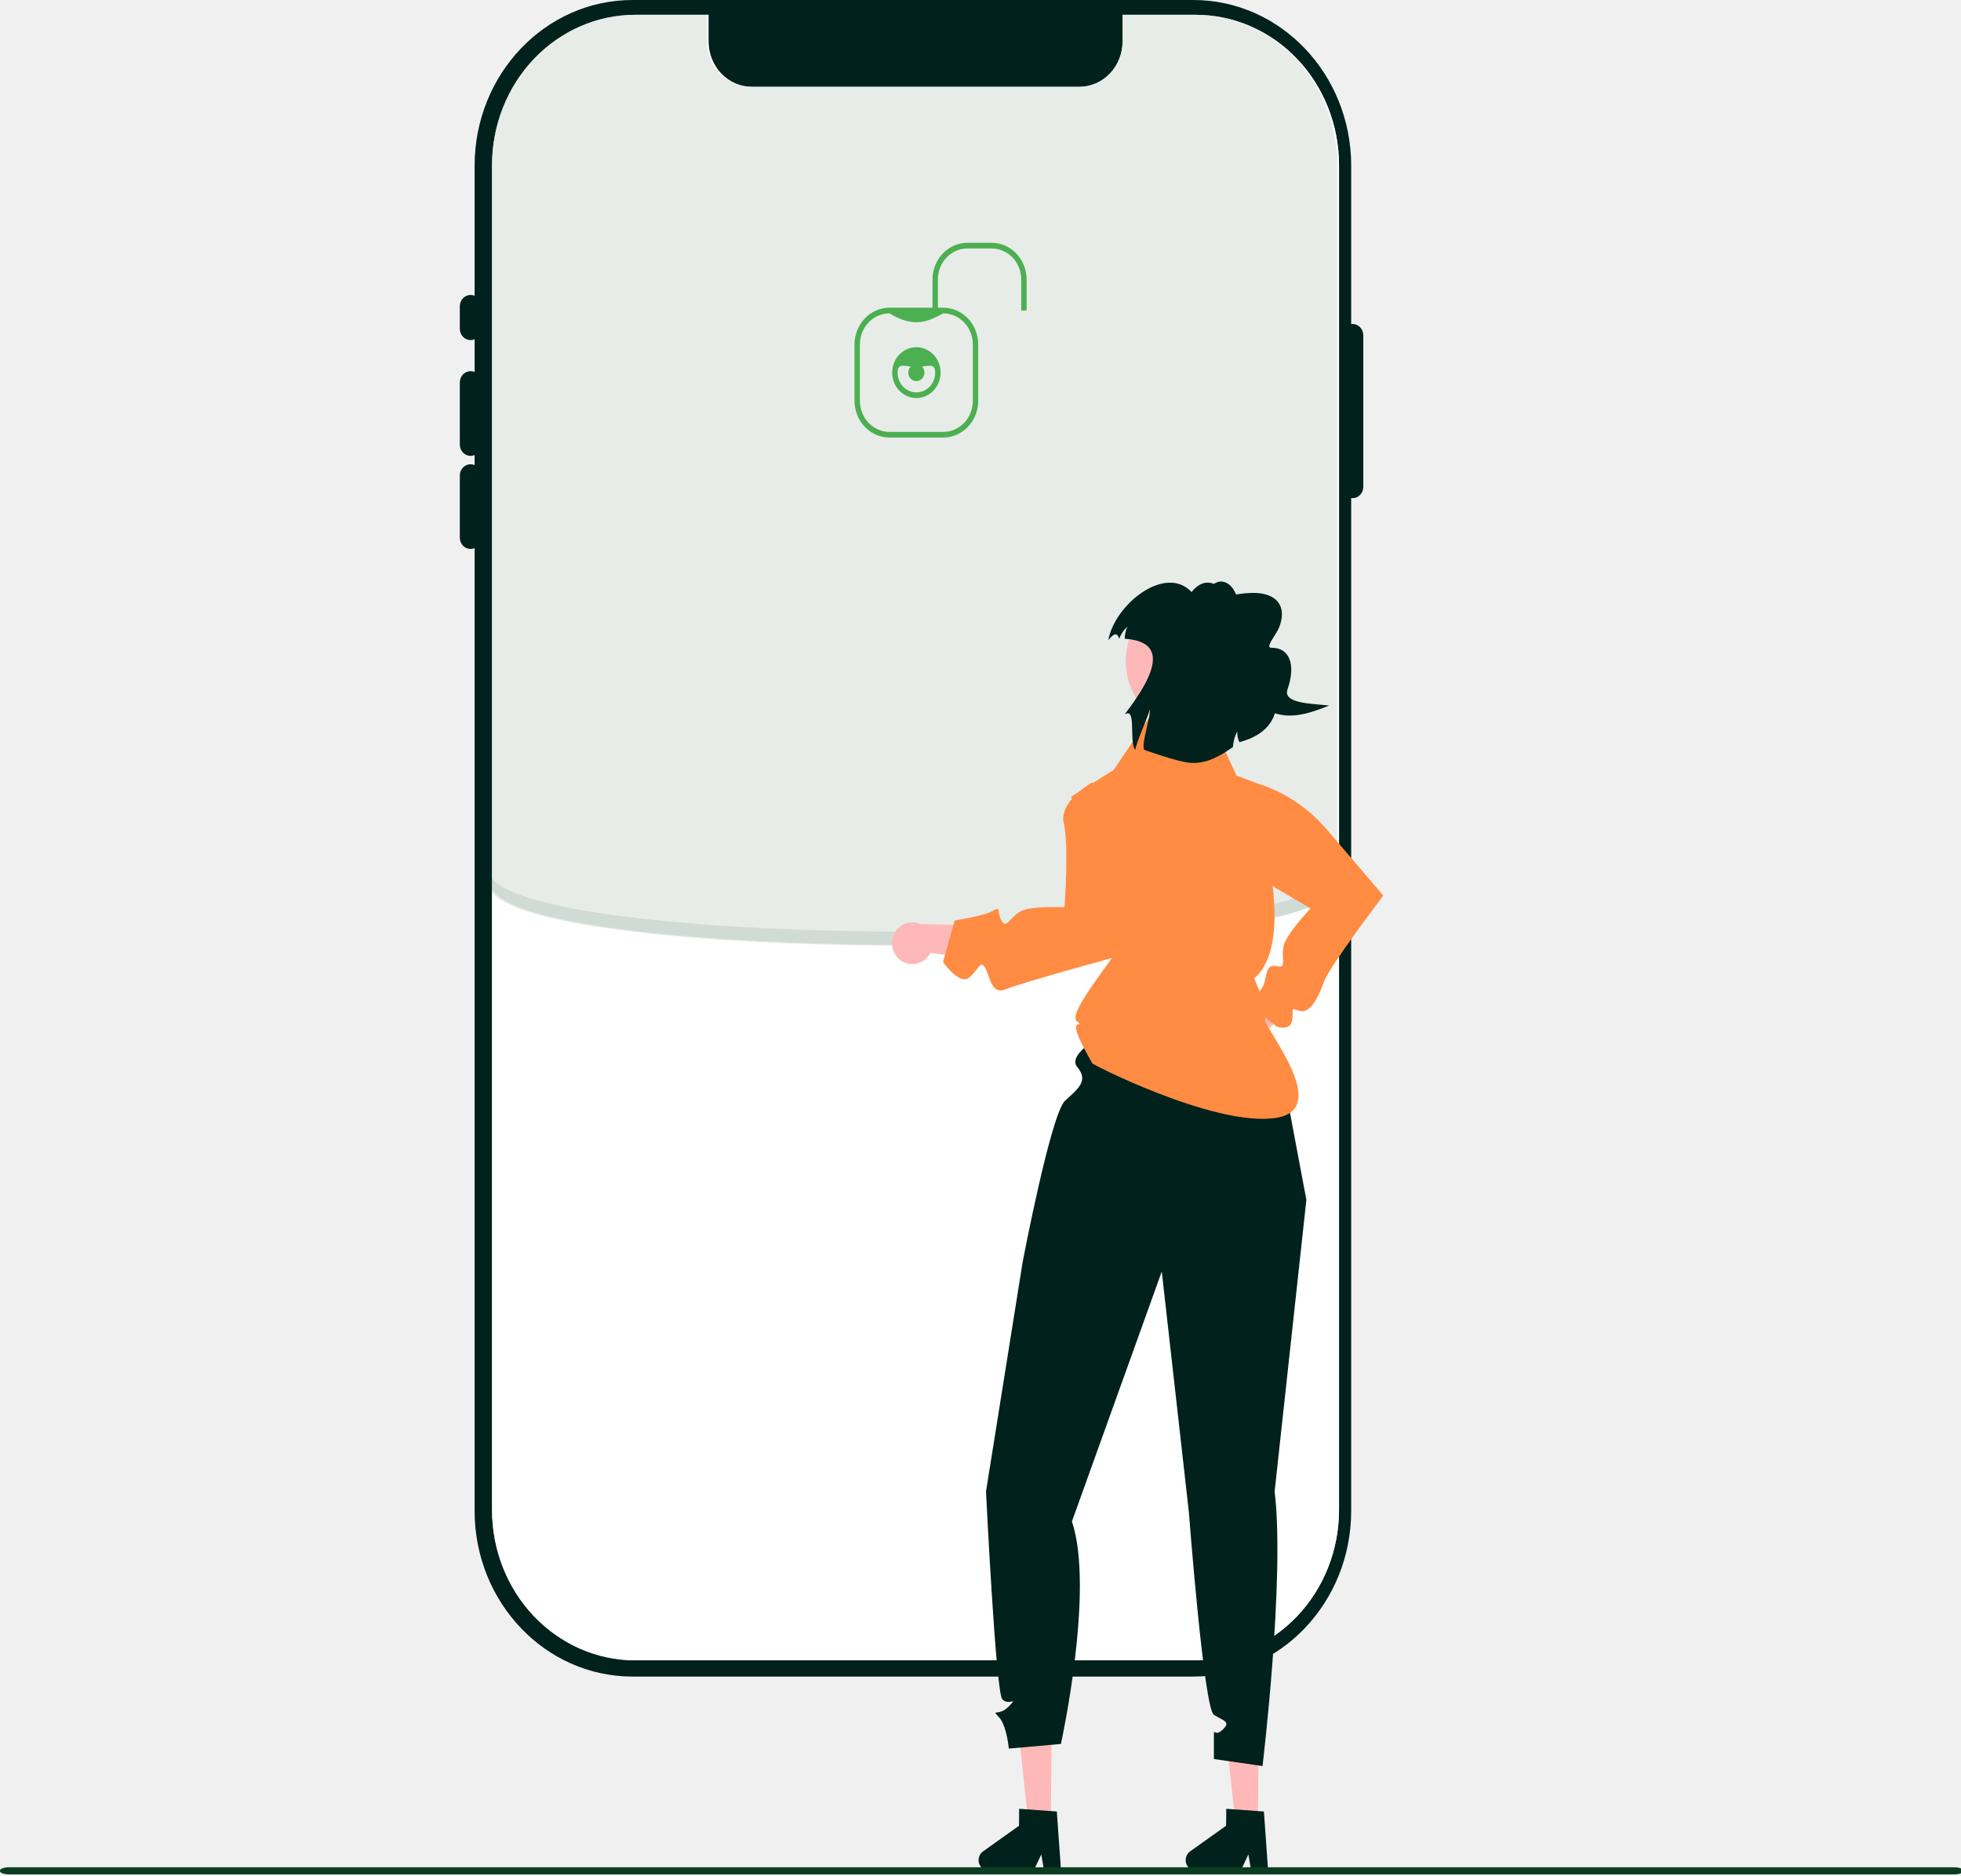
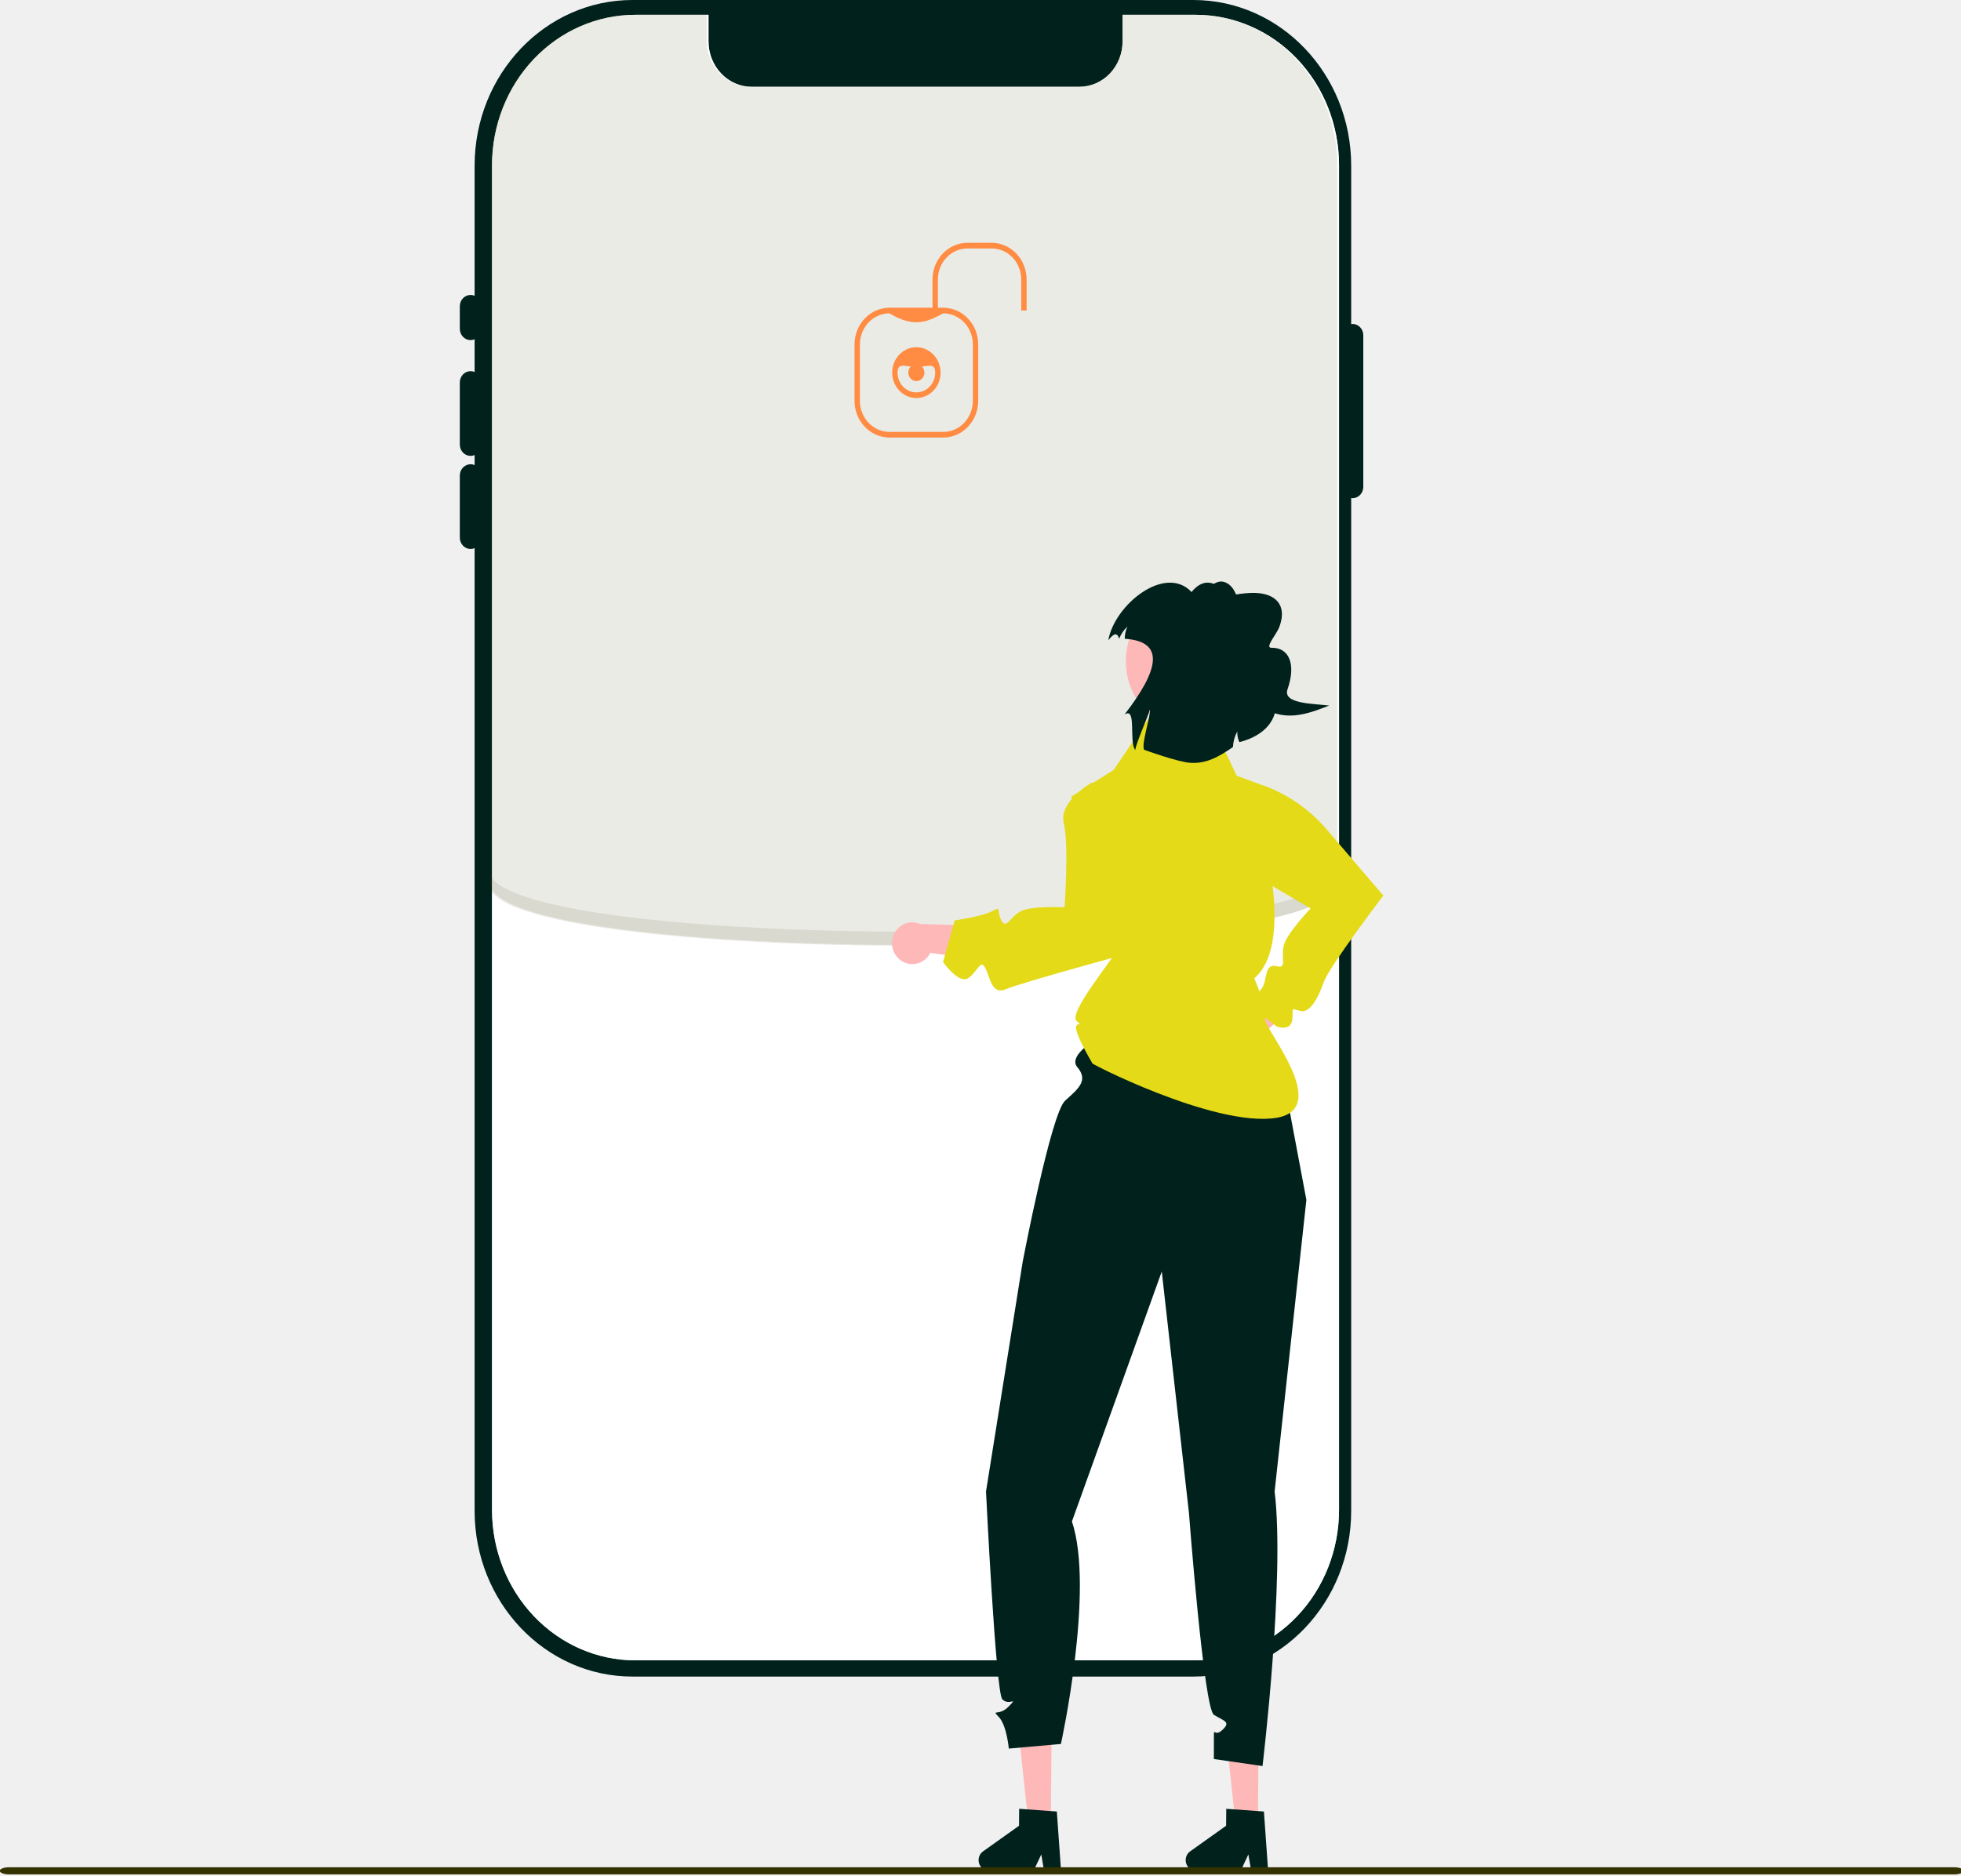
<svg xmlns="http://www.w3.org/2000/svg" width="276" height="264" viewBox="0 0 276 264" fill="none">
  <g clip-path="url(#clip0_14_169)">
    <path d="M167.947 0H89.024C76.749 0 66.799 10.447 66.799 23.334V212.67C66.799 225.557 76.749 236.004 89.024 236.004H167.947C180.221 236.004 190.172 225.557 190.172 212.67V23.334C190.172 10.447 180.221 0 167.947 0Z" fill="#00211C" />
    <path d="M188.461 23.235V212.57C188.455 218.178 186.331 223.553 182.554 227.518C178.777 231.483 173.657 233.713 168.316 233.719H89.395C84.054 233.713 78.934 231.483 75.158 227.518C71.381 223.553 69.257 218.178 69.251 212.57V23.235C69.257 17.628 71.381 12.252 75.158 8.288C78.934 4.323 84.054 2.093 89.395 2.086H99.715V5.829C99.716 7.523 100.357 9.148 101.498 10.346C102.639 11.544 104.187 12.217 105.801 12.217C119.87 12.218 138.37 12.217 151.911 12.217C153.525 12.217 155.072 11.544 156.214 10.346C157.355 9.148 157.996 7.523 157.996 5.829V2.086H168.316C173.657 2.093 178.777 4.323 182.554 8.288C186.33 12.252 188.455 17.628 188.461 23.235Z" fill="white" />
    <path d="M188.461 23.235V212.57C188.455 218.178 186.331 223.553 182.554 227.518C178.777 231.483 173.657 233.713 168.316 233.719H89.395C84.054 233.713 78.934 231.483 75.158 227.518C71.381 223.553 69.257 218.178 69.251 212.57V23.235C69.257 17.628 71.381 12.252 75.158 8.288C78.934 4.323 84.054 2.093 89.395 2.086H99.715V5.829C99.716 7.523 100.357 9.148 101.498 10.346C102.639 11.544 104.187 12.217 105.801 12.217C119.87 12.218 138.37 12.217 151.911 12.217C153.525 12.217 155.072 11.544 156.214 10.346C157.355 9.148 157.996 7.523 157.996 5.829V2.086H168.316C173.657 2.093 178.777 4.323 182.554 8.288C186.33 12.252 188.455 17.628 188.461 23.235Z" fill="white" fill-opacity="0.8" />
-     <path opacity="0.1" d="M188.211 23.149V124.281C188.211 135.942 69 135.942 69 124.281V23.149C69.006 17.542 71.13 12.166 74.907 8.202C78.684 4.237 83.804 2.006 89.145 2H99.465V5.743C99.465 7.437 100.106 9.062 101.247 10.26C102.389 11.458 103.936 12.131 105.55 12.132C118.37 12.132 133.87 12.132 151.66 12.132C153.274 12.131 154.822 11.458 155.963 10.26C157.104 9.062 157.746 7.437 157.746 5.743V2H168.066C173.407 2.006 178.527 4.237 182.303 8.202C186.08 12.166 188.204 17.542 188.211 23.149Z" fill="#0A3D21" />
+     <path opacity="0.1" d="M188.211 23.149V124.281C188.211 135.942 69 135.942 69 124.281V23.149C69.006 17.542 71.13 12.166 74.907 8.202C78.684 4.237 83.804 2.006 89.145 2H99.465V5.743C99.465 7.437 100.106 9.062 101.247 10.26C102.389 11.458 103.936 12.131 105.55 12.132C118.37 12.132 133.87 12.132 151.66 12.132C153.274 12.131 154.822 11.458 155.963 10.26C157.104 9.062 157.746 7.437 157.746 5.743V2H168.066C173.407 2.006 178.527 4.237 182.303 8.202C186.08 12.166 188.204 17.542 188.211 23.149Z" fill="#343200" />
    <path d="M66.231 47.876C65.83 47.876 65.445 47.708 65.161 47.41C64.877 47.112 64.718 46.708 64.717 46.287V43.108C64.717 42.687 64.877 42.283 65.161 41.985C65.445 41.687 65.83 41.519 66.231 41.519C66.633 41.519 67.018 41.687 67.302 41.985C67.585 42.283 67.745 42.687 67.745 43.108V46.287C67.744 46.708 67.585 47.112 67.301 47.41C67.017 47.708 66.632 47.876 66.231 47.876Z" fill="#00211C" />
    <path d="M66.231 64.174C65.83 64.174 65.445 64.006 65.161 63.709C64.877 63.41 64.718 63.007 64.717 62.585V53.836C64.717 53.414 64.877 53.01 65.161 52.712C65.445 52.414 65.83 52.247 66.231 52.247C66.633 52.247 67.018 52.414 67.302 52.712C67.585 53.01 67.745 53.414 67.745 53.836V62.585C67.744 63.007 67.585 63.41 67.301 63.709C67.017 64.006 66.632 64.174 66.231 64.174Z" fill="#00211C" />
    <path d="M66.231 77.277C65.83 77.277 65.445 77.109 65.161 76.811C64.877 76.513 64.718 76.109 64.717 75.688V66.939C64.717 66.517 64.877 66.113 65.161 65.815C65.445 65.517 65.83 65.349 66.231 65.349C66.633 65.349 67.018 65.517 67.302 65.815C67.585 66.113 67.745 66.517 67.745 66.939V75.688C67.744 76.109 67.585 76.513 67.301 76.811C67.017 77.109 66.632 77.277 66.231 77.277Z" fill="#00211C" />
    <path d="M190.362 45.6C189.961 45.6 189.576 45.767 189.293 46.064C189.009 46.361 188.849 46.765 188.848 47.186V68.537C188.848 68.959 189.008 69.363 189.292 69.661C189.575 69.959 189.96 70.126 190.362 70.126C190.763 70.126 191.148 69.959 191.432 69.661C191.716 69.363 191.876 68.959 191.876 68.537V47.186C191.874 46.765 191.714 46.362 191.431 46.065C191.147 45.768 190.763 45.601 190.362 45.6Z" fill="#00211C" />
-     <path d="M139.571 34.178H136.165C134.86 34.179 133.61 34.724 132.687 35.692C131.765 36.66 131.246 37.973 131.245 39.343V43.316H125.19C123.885 43.317 122.635 43.862 121.712 44.83C120.79 45.799 120.271 47.111 120.27 48.481V56.427C120.271 57.797 120.79 59.109 121.712 60.078C122.635 61.046 123.885 61.591 125.19 61.592H132.759C134.063 61.591 135.313 61.046 136.236 60.078C137.158 59.109 137.677 57.797 137.678 56.427V48.481C137.677 47.111 137.158 45.799 136.236 44.83C135.313 43.862 134.063 43.317 132.759 43.316H132.002V39.343C132.003 38.184 132.442 37.073 133.222 36.254C134.003 35.434 135.061 34.974 136.165 34.972H139.571C140.674 34.974 141.732 35.434 142.513 36.254C143.293 37.073 143.732 38.184 143.733 39.343V43.713H144.49V39.343C144.489 37.973 143.97 36.66 143.048 35.692C142.125 34.724 140.875 34.179 139.571 34.178ZM136.921 48.481V56.427C136.92 57.586 136.481 58.697 135.701 59.516C134.92 60.335 133.862 60.796 132.759 60.798H125.19C124.086 60.796 123.028 60.335 122.247 59.516C121.467 58.697 121.028 57.586 121.027 56.427V48.481C121.028 47.322 121.467 46.211 122.247 45.392C123.028 44.573 124.086 44.112 125.19 44.11C128.773 46.299 130.748 45.167 132.759 44.11C133.862 44.112 134.92 44.573 135.701 45.392C136.481 46.211 136.92 47.322 136.921 48.481Z" fill="#4CAF50" />
-     <path d="M128.974 56.03C129.648 56.03 130.306 55.82 130.866 55.427C131.427 55.034 131.863 54.476 132.121 53.822C132.379 53.169 132.446 52.45 132.315 51.756C132.183 51.063 131.859 50.426 131.383 49.925C130.906 49.425 130.299 49.085 129.639 48.947C128.978 48.809 128.293 48.88 127.671 49.15C127.048 49.421 126.516 49.879 126.142 50.467C125.768 51.055 125.568 51.747 125.568 52.454C125.569 53.402 125.928 54.311 126.567 54.981C127.205 55.652 128.071 56.029 128.974 56.03ZM128.974 51.659C130.435 51.659 131.623 50.92 131.623 52.454C131.623 53.192 131.344 53.899 130.847 54.421C130.351 54.942 129.677 55.235 128.974 55.235C128.272 55.235 127.598 54.942 127.101 54.421C126.604 53.899 126.325 53.192 126.325 52.454C126.325 50.92 127.513 51.659 128.974 51.659Z" fill="#4CAF50" />
-     <path d="M128.974 53.646C129.601 53.646 130.109 53.112 130.109 52.454C130.109 51.796 129.601 51.262 128.974 51.262C128.347 51.262 127.839 51.796 127.839 52.454C127.839 53.112 128.347 53.646 128.974 53.646Z" fill="#4CAF50" />
-     <path opacity="0.1" d="M68.801 122.402V124.388C68.801 136.05 188.012 136.05 188.012 124.388V122.402C188.012 134.063 68.801 134.063 68.801 122.402Z" fill="#0A3D21" />
+     <path d="M139.571 34.178H136.165C134.86 34.179 133.61 34.724 132.687 35.692C131.765 36.66 131.246 37.973 131.245 39.343V43.316H125.19C123.885 43.317 122.635 43.862 121.712 44.83C120.79 45.799 120.271 47.111 120.27 48.481V56.427C120.271 57.797 120.79 59.109 121.712 60.078C122.635 61.046 123.885 61.591 125.19 61.592H132.759C134.063 61.591 135.313 61.046 136.236 60.078C137.158 59.109 137.677 57.797 137.678 56.427V48.481C137.677 47.111 137.158 45.799 136.236 44.83C135.313 43.862 134.063 43.317 132.759 43.316H132.002V39.343C132.003 38.184 132.442 37.073 133.222 36.254C134.003 35.434 135.061 34.974 136.165 34.972H139.571C140.674 34.974 141.732 35.434 142.513 36.254C143.293 37.073 143.732 38.184 143.733 39.343V43.713H144.49V39.343C144.489 37.973 143.97 36.66 143.048 35.692C142.125 34.724 140.875 34.179 139.571 34.178ZM136.921 48.481V56.427C136.92 57.586 136.481 58.697 135.701 59.516C134.92 60.335 133.862 60.796 132.759 60.798H125.19C124.086 60.796 123.028 60.335 122.247 59.516C121.467 58.697 121.028 57.586 121.027 56.427V48.481C121.028 47.322 121.467 46.211 122.247 45.392C123.028 44.573 124.086 44.112 125.19 44.11C128.773 46.299 130.748 45.167 132.759 44.11C133.862 44.112 134.92 44.573 135.701 45.392C136.481 46.211 136.92 47.322 136.921 48.481Z" fill="#FF8C42" />
+     <path d="M128.974 56.03C129.648 56.03 130.306 55.82 130.866 55.427C131.427 55.034 131.863 54.476 132.121 53.822C132.379 53.169 132.446 52.45 132.315 51.756C132.183 51.063 131.859 50.426 131.383 49.925C130.906 49.425 130.299 49.085 129.639 48.947C128.978 48.809 128.293 48.88 127.671 49.15C127.048 49.421 126.516 49.879 126.142 50.467C125.768 51.055 125.568 51.747 125.568 52.454C125.569 53.402 125.928 54.311 126.567 54.981C127.205 55.652 128.071 56.029 128.974 56.03ZM128.974 51.659C130.435 51.659 131.623 50.92 131.623 52.454C131.623 53.192 131.344 53.899 130.847 54.421C130.351 54.942 129.677 55.235 128.974 55.235C128.272 55.235 127.598 54.942 127.101 54.421C126.604 53.899 126.325 53.192 126.325 52.454C126.325 50.92 127.513 51.659 128.974 51.659Z" fill="#FF8C42" />
+     <path d="M128.974 53.646C129.601 53.646 130.109 53.112 130.109 52.454C130.109 51.796 129.601 51.262 128.974 51.262C128.347 51.262 127.839 51.796 127.839 52.454C127.839 53.112 128.347 53.646 128.974 53.646Z" fill="#FF8C42" />
+     <path opacity="0.1" d="M68.801 122.402V124.388C68.801 136.05 188.012 136.05 188.012 124.388V122.402C188.012 134.063 68.801 134.063 68.801 122.402Z" fill="#343200" />
    <path d="M174.095 150.827C174.836 150.669 175.488 150.213 175.913 149.558C176.339 148.902 176.504 148.098 176.373 147.317C176.344 147.158 176.303 147.003 176.25 146.851L184.003 140.024L182.088 134.675L172.429 145.233C171.849 145.514 171.374 145.988 171.078 146.583C170.782 147.177 170.681 147.857 170.792 148.518C170.927 149.276 171.342 149.946 171.948 150.382C172.553 150.818 173.299 150.984 174.021 150.843C174.046 150.838 174.071 150.833 174.095 150.827Z" fill="#FFB8B8" />
-     <path d="M177.746 110.544L174.671 113.118C174.671 113.118 170.997 120.132 173.631 121.586C176.265 123.041 184.453 127.879 184.453 127.879C184.453 127.879 181.069 131.416 180.67 133.134C180.271 134.852 181.154 136.378 179.752 136.019C178.349 135.66 178.31 136.829 177.967 138.302C177.625 139.774 175.344 141.13 175.344 141.13L179.704 144.507C179.704 144.507 181.722 145.255 181.887 143.478C182.053 141.7 181.593 141.951 182.996 142.31C184.398 142.669 185.58 140.365 186.327 138.216C187.074 136.067 194.696 126.066 194.696 126.066L186.722 116.749C184.287 113.905 181.196 111.768 177.746 110.544Z" fill="#FF8C42" />
+     <path d="M177.746 110.544L174.671 113.118C174.671 113.118 170.997 120.132 173.631 121.586C176.265 123.041 184.453 127.879 184.453 127.879C184.453 127.879 181.069 131.416 180.67 133.134C180.271 134.852 181.154 136.378 179.752 136.019C178.349 135.66 178.31 136.829 177.967 138.302C177.625 139.774 175.344 141.13 175.344 141.13L179.704 144.507C179.704 144.507 181.722 145.255 181.887 143.478C182.053 141.7 181.593 141.951 182.996 142.31C184.398 142.669 185.58 140.365 186.327 138.216C187.074 136.067 194.696 126.066 194.696 126.066L186.722 116.749C184.287 113.905 181.196 111.768 177.746 110.544Z" fill="#E4DA18" />
    <path d="M177.046 256.534L173.871 256.506L172.466 243.35L177.151 243.392L177.046 256.534Z" fill="#FFB8B8" />
    <path d="M166.877 261.834C166.874 262.229 167.021 262.609 167.285 262.891C167.548 263.173 167.908 263.333 168.284 263.337L174.596 263.392L175.701 261.041L176.107 263.404L178.489 263.427L177.887 254.997L177.059 254.94L173.679 254.695L172.588 254.618L172.569 257.003L167.499 260.614C167.309 260.749 167.153 260.931 167.045 261.144C166.936 261.356 166.879 261.593 166.877 261.834Z" fill="#00211C" />
    <path d="M147.899 256.534L144.725 256.506L143.319 243.35L148.005 243.392L147.899 256.534Z" fill="#FFB8B8" />
    <path d="M137.731 261.834C137.728 262.229 137.874 262.609 138.138 262.891C138.402 263.173 138.762 263.333 139.138 263.337L145.45 263.392L146.555 261.041L146.961 263.404L149.342 263.427L148.741 254.997L147.912 254.94L144.533 254.695L143.442 254.618L143.423 257.003L138.353 260.614C138.163 260.749 138.007 260.931 137.899 261.144C137.79 261.356 137.733 261.593 137.731 261.834Z" fill="#00211C" />
    <path d="M156.113 145.133C156.113 145.133 150.017 148.286 151.606 150.184C153.195 152.081 151.889 153.154 149.908 154.937C147.927 156.719 143.94 177.599 143.94 177.599L138.776 209.944C138.776 209.944 140.146 238.187 141.066 239.193C141.985 240.199 143.4 238.713 141.985 240.199C140.57 241.684 139.438 240.496 140.57 241.684C141.702 242.872 141.985 246.14 141.985 246.14L149.318 245.492C149.318 245.492 154.091 223.783 150.868 214.166L163.512 178.986L167.335 212.931C167.335 212.931 169.433 240.496 170.848 241.387C172.263 242.278 173.282 242.338 172.065 243.497C170.848 244.655 170.848 242.872 170.848 244.655V247.611L177.693 248.598C177.693 248.598 180.873 222.172 179.398 209.944L183.865 168.9L180.385 150.403L176.791 145.43L156.113 145.133Z" fill="#00211C" />
    <path d="M126.697 135.129C127.307 135.597 128.067 135.796 128.815 135.685C129.563 135.573 130.24 135.16 130.702 134.532C130.794 134.403 130.876 134.266 130.947 134.123L140.976 135.541L143.452 130.452L129.513 130.068C128.924 129.807 128.27 129.758 127.652 129.929C127.035 130.099 126.488 130.48 126.098 131.011C125.878 131.315 125.718 131.662 125.627 132.031C125.535 132.401 125.513 132.785 125.563 133.163C125.613 133.541 125.734 133.905 125.918 134.235C126.102 134.564 126.346 134.852 126.635 135.082C126.656 135.098 126.676 135.114 126.697 135.129Z" fill="#FFB8B8" />
-     <path d="M157.516 110.828L153.633 110.176C153.633 110.176 148.972 112.848 149.722 115.872C150.472 118.896 149.83 127.71 149.83 127.71C149.83 127.71 145.06 127.466 143.582 128.313C142.103 129.161 141.624 130.875 140.932 129.544C140.24 128.214 140.97 127.508 139.703 128.234C138.436 128.961 134.365 129.567 134.365 129.567L132.728 135.417C132.728 135.417 135.002 138.699 136.365 137.63C137.728 136.561 137.996 134.969 138.688 136.299C139.38 137.629 139.573 140.109 141.589 139.241C143.605 138.373 158.005 134.436 158.005 134.436L159.746 116.17L157.516 110.828Z" fill="#FF8C42" />
-     <path d="M153.726 149.643C153.726 149.643 150.984 145.049 151.506 144.375C152.028 143.702 152.682 144.866 151.506 143.69C150.331 142.513 156.925 134.662 157.358 133.506C157.791 132.349 150.757 112.157 150.757 112.157L156.748 108.37L161.811 100.892L170.865 102.412L174.051 109.192L178.551 110.859L178.929 111.256V123.573C178.929 123.573 180.932 134.086 176.526 137.706C176.526 137.706 178.628 142.513 178.062 143.405C177.496 144.296 187.672 156.007 179.686 157.345C170.939 158.81 152.28 149.124 153.726 149.643Z" fill="#FF8C42" />
-     <path d="M-0.031 263.349C-0.031 263.415 0.002 263.48 0.066 263.541C0.131 263.601 0.225 263.657 0.345 263.703C0.465 263.75 0.607 263.786 0.763 263.811C0.919 263.837 1.087 263.849 1.256 263.849H275.063C275.405 263.849 275.732 263.796 275.973 263.703C276.214 263.609 276.35 263.482 276.35 263.349C276.35 263.217 276.214 263.089 275.973 262.996C275.732 262.902 275.405 262.849 275.063 262.849H1.256C1.087 262.849 0.919 262.862 0.763 262.887C0.607 262.912 0.465 262.949 0.345 262.995C0.225 263.042 0.131 263.097 0.066 263.158C0.002 263.218 -0.031 263.283 -0.031 263.349Z" fill="#0A3D21" />
+     <path d="M157.516 110.828L153.633 110.176C153.633 110.176 148.972 112.848 149.722 115.872C150.472 118.896 149.83 127.71 149.83 127.71C149.83 127.71 145.06 127.466 143.582 128.313C142.103 129.161 141.624 130.875 140.932 129.544C140.24 128.214 140.97 127.508 139.703 128.234C138.436 128.961 134.365 129.567 134.365 129.567L132.728 135.417C132.728 135.417 135.002 138.699 136.365 137.63C137.728 136.561 137.996 134.969 138.688 136.299C139.38 137.629 139.573 140.109 141.589 139.241C143.605 138.373 158.005 134.436 158.005 134.436L159.746 116.17L157.516 110.828Z" fill="#E4DA18" />
+     <path d="M153.726 149.643C153.726 149.643 150.984 145.049 151.506 144.375C152.028 143.702 152.682 144.866 151.506 143.69C150.331 142.513 156.925 134.662 157.358 133.506C157.791 132.349 150.757 112.157 150.757 112.157L156.748 108.37L161.811 100.892L170.865 102.412L174.051 109.192L178.551 110.859L178.929 111.256V123.573C178.929 123.573 180.932 134.086 176.526 137.706C176.526 137.706 178.628 142.513 178.062 143.405C177.496 144.296 187.672 156.007 179.686 157.345C170.939 158.81 152.28 149.124 153.726 149.643Z" fill="#E4DA18" />
+     <path d="M-0.031 263.349C-0.031 263.415 0.002 263.48 0.066 263.541C0.131 263.601 0.225 263.657 0.345 263.703C0.465 263.75 0.607 263.786 0.763 263.811C0.919 263.837 1.087 263.849 1.256 263.849H275.063C275.405 263.849 275.732 263.796 275.973 263.703C276.214 263.609 276.35 263.482 276.35 263.349C276.35 263.217 276.214 263.089 275.973 262.996C275.732 262.902 275.405 262.849 275.063 262.849H1.256C1.087 262.849 0.919 262.862 0.763 262.887C0.607 262.912 0.465 262.949 0.345 262.995C0.225 263.042 0.131 263.097 0.066 263.158C0.002 263.218 -0.031 263.283 -0.031 263.349Z" fill="#343200" />
    <path d="M167.672 102.764C172.764 102.764 176.892 98.43 176.892 93.084C176.892 87.738 172.764 83.404 167.672 83.404C162.579 83.404 158.451 87.738 158.451 93.084C158.451 98.43 162.579 102.764 167.672 102.764Z" fill="#FFB8B8" />
    <path d="M174.796 85.927C174.701 85.056 174.133 83.98 173.737 83.207C173.341 82.435 172.577 81.805 171.744 81.858C171.403 81.9 171.077 82.027 170.794 82.23C170.51 82.432 170.277 82.703 170.115 83.02C169.797 83.659 169.624 84.366 169.608 85.087C169.521 86.695 169.777 88.303 170.357 89.794C170.937 91.285 171.826 92.621 172.961 93.705C173.607 94.313 174.385 94.855 175.252 94.876C175.647 94.866 176.035 94.773 176.394 94.603C176.754 94.434 177.077 94.19 177.346 93.887C178.751 92.41 178.963 89.982 178.213 88.049C177.463 86.117 177.128 85.365 175.413 84.309" fill="#00211C" />
    <path d="M161.844 99.849C161.998 100.711 160.579 104.806 161.033 105.544C161.033 105.544 165.727 107.256 167.522 107.379C169.714 107.528 171.478 106.584 173.529 105.162C173.566 104.391 173.778 103.641 174.149 102.974C174.118 103.491 174.218 104.007 174.438 104.47C182.119 102.466 180.239 95.23 175.6 91.84L172.516 84.393C173.441 84.717 170.648 79.715 167.703 83.337C164.018 79.397 156.879 85.07 155.984 90.136C156.845 88.993 157.293 89.128 157.514 89.916C157.768 89.253 158.17 88.663 158.686 88.197C158.429 88.73 158.298 89.319 158.303 89.916C164.117 90.295 163.035 94.412 158.27 100.58C160.032 99.429 158.843 104.391 159.784 105.577C159.83 104.748 161.677 100.656 161.844 99.849Z" fill="#00211C" />
    <path d="M170.089 84.843C171.971 84.023 173.976 83.557 176.012 83.465C177.627 83.393 179.554 83.771 180.21 85.322C180.609 86.263 180.396 87.365 180.032 88.321C179.668 89.277 177.965 91.207 178.946 91.185C181.408 91.133 182.459 93.444 181.21 97.037C180.486 99.12 184.981 99.04 187.076 99.319C185.502 99.932 183.903 100.551 182.23 100.698C180.556 100.845 178.769 100.463 177.519 99.285C176.167 98.01 175.647 96.03 175.417 94.138C175.187 92.245 175.176 90.296 174.564 88.499C173.953 86.702 172.55 85.029 170.738 84.869" fill="#00211C" />
  </g>
  <defs>
    <clipPath id="clip0_14_169">
      <rect width="276" height="264" fill="white" />
    </clipPath>
  </defs>
</svg>
